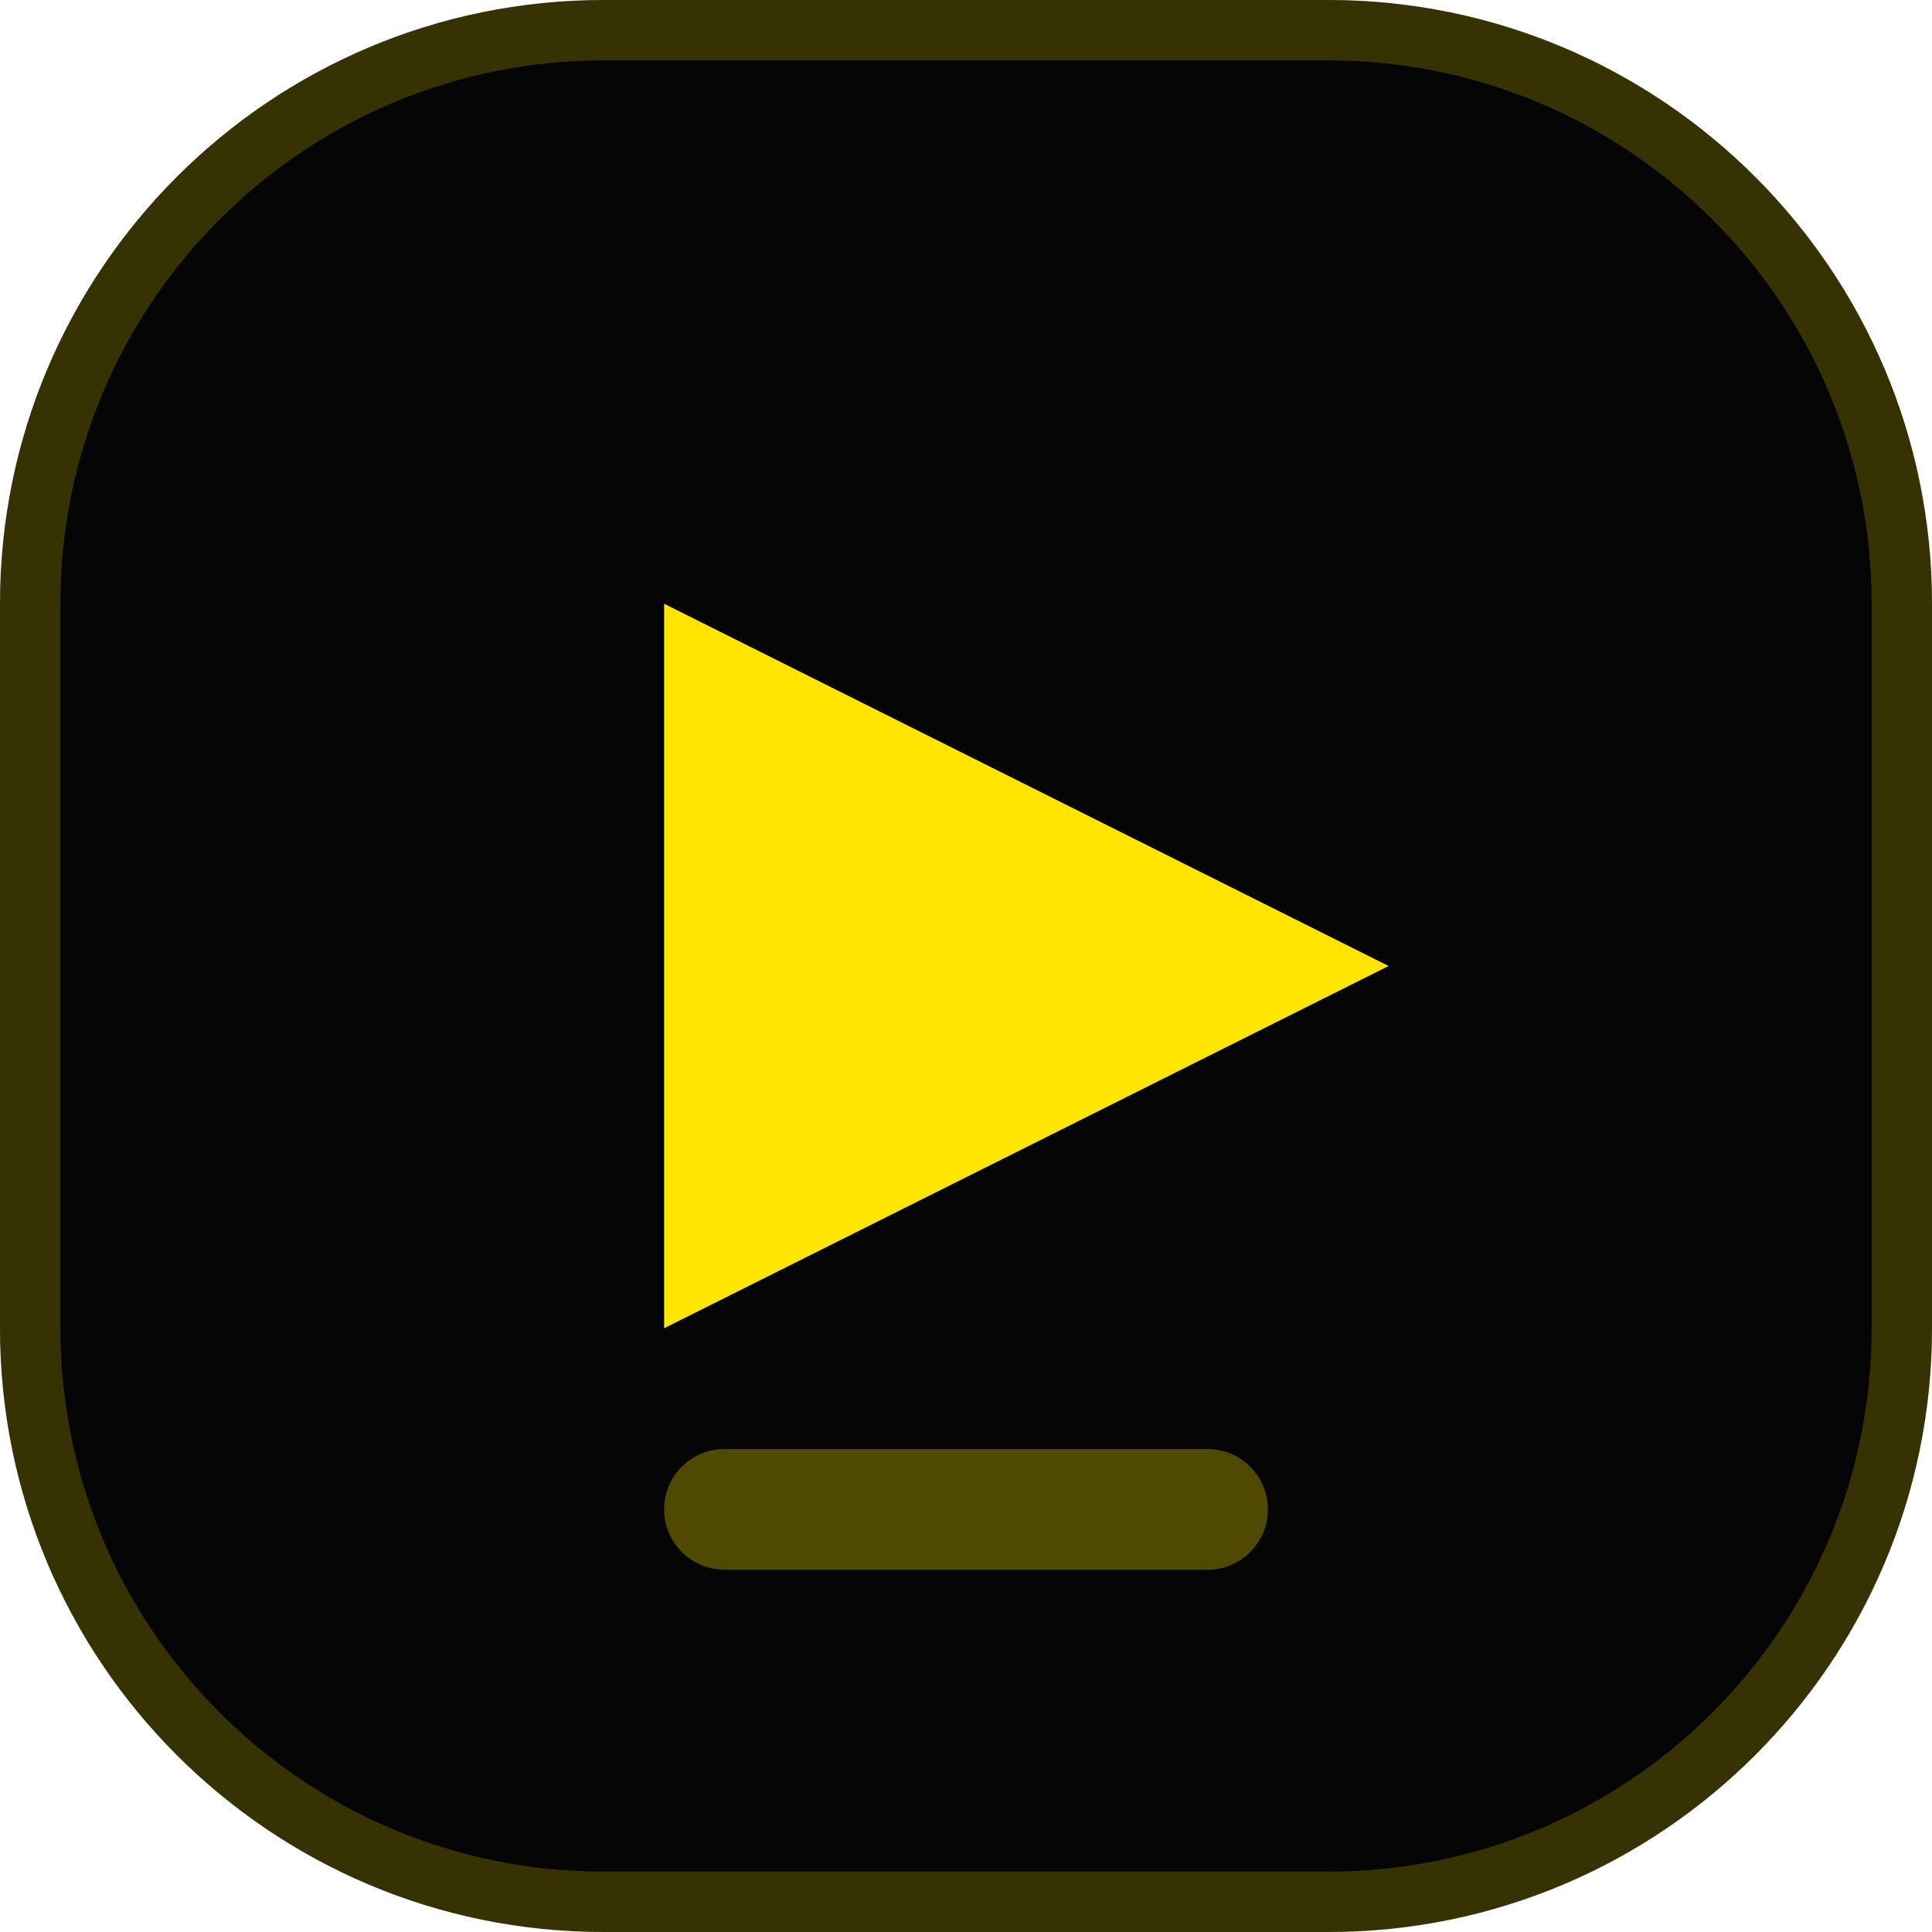
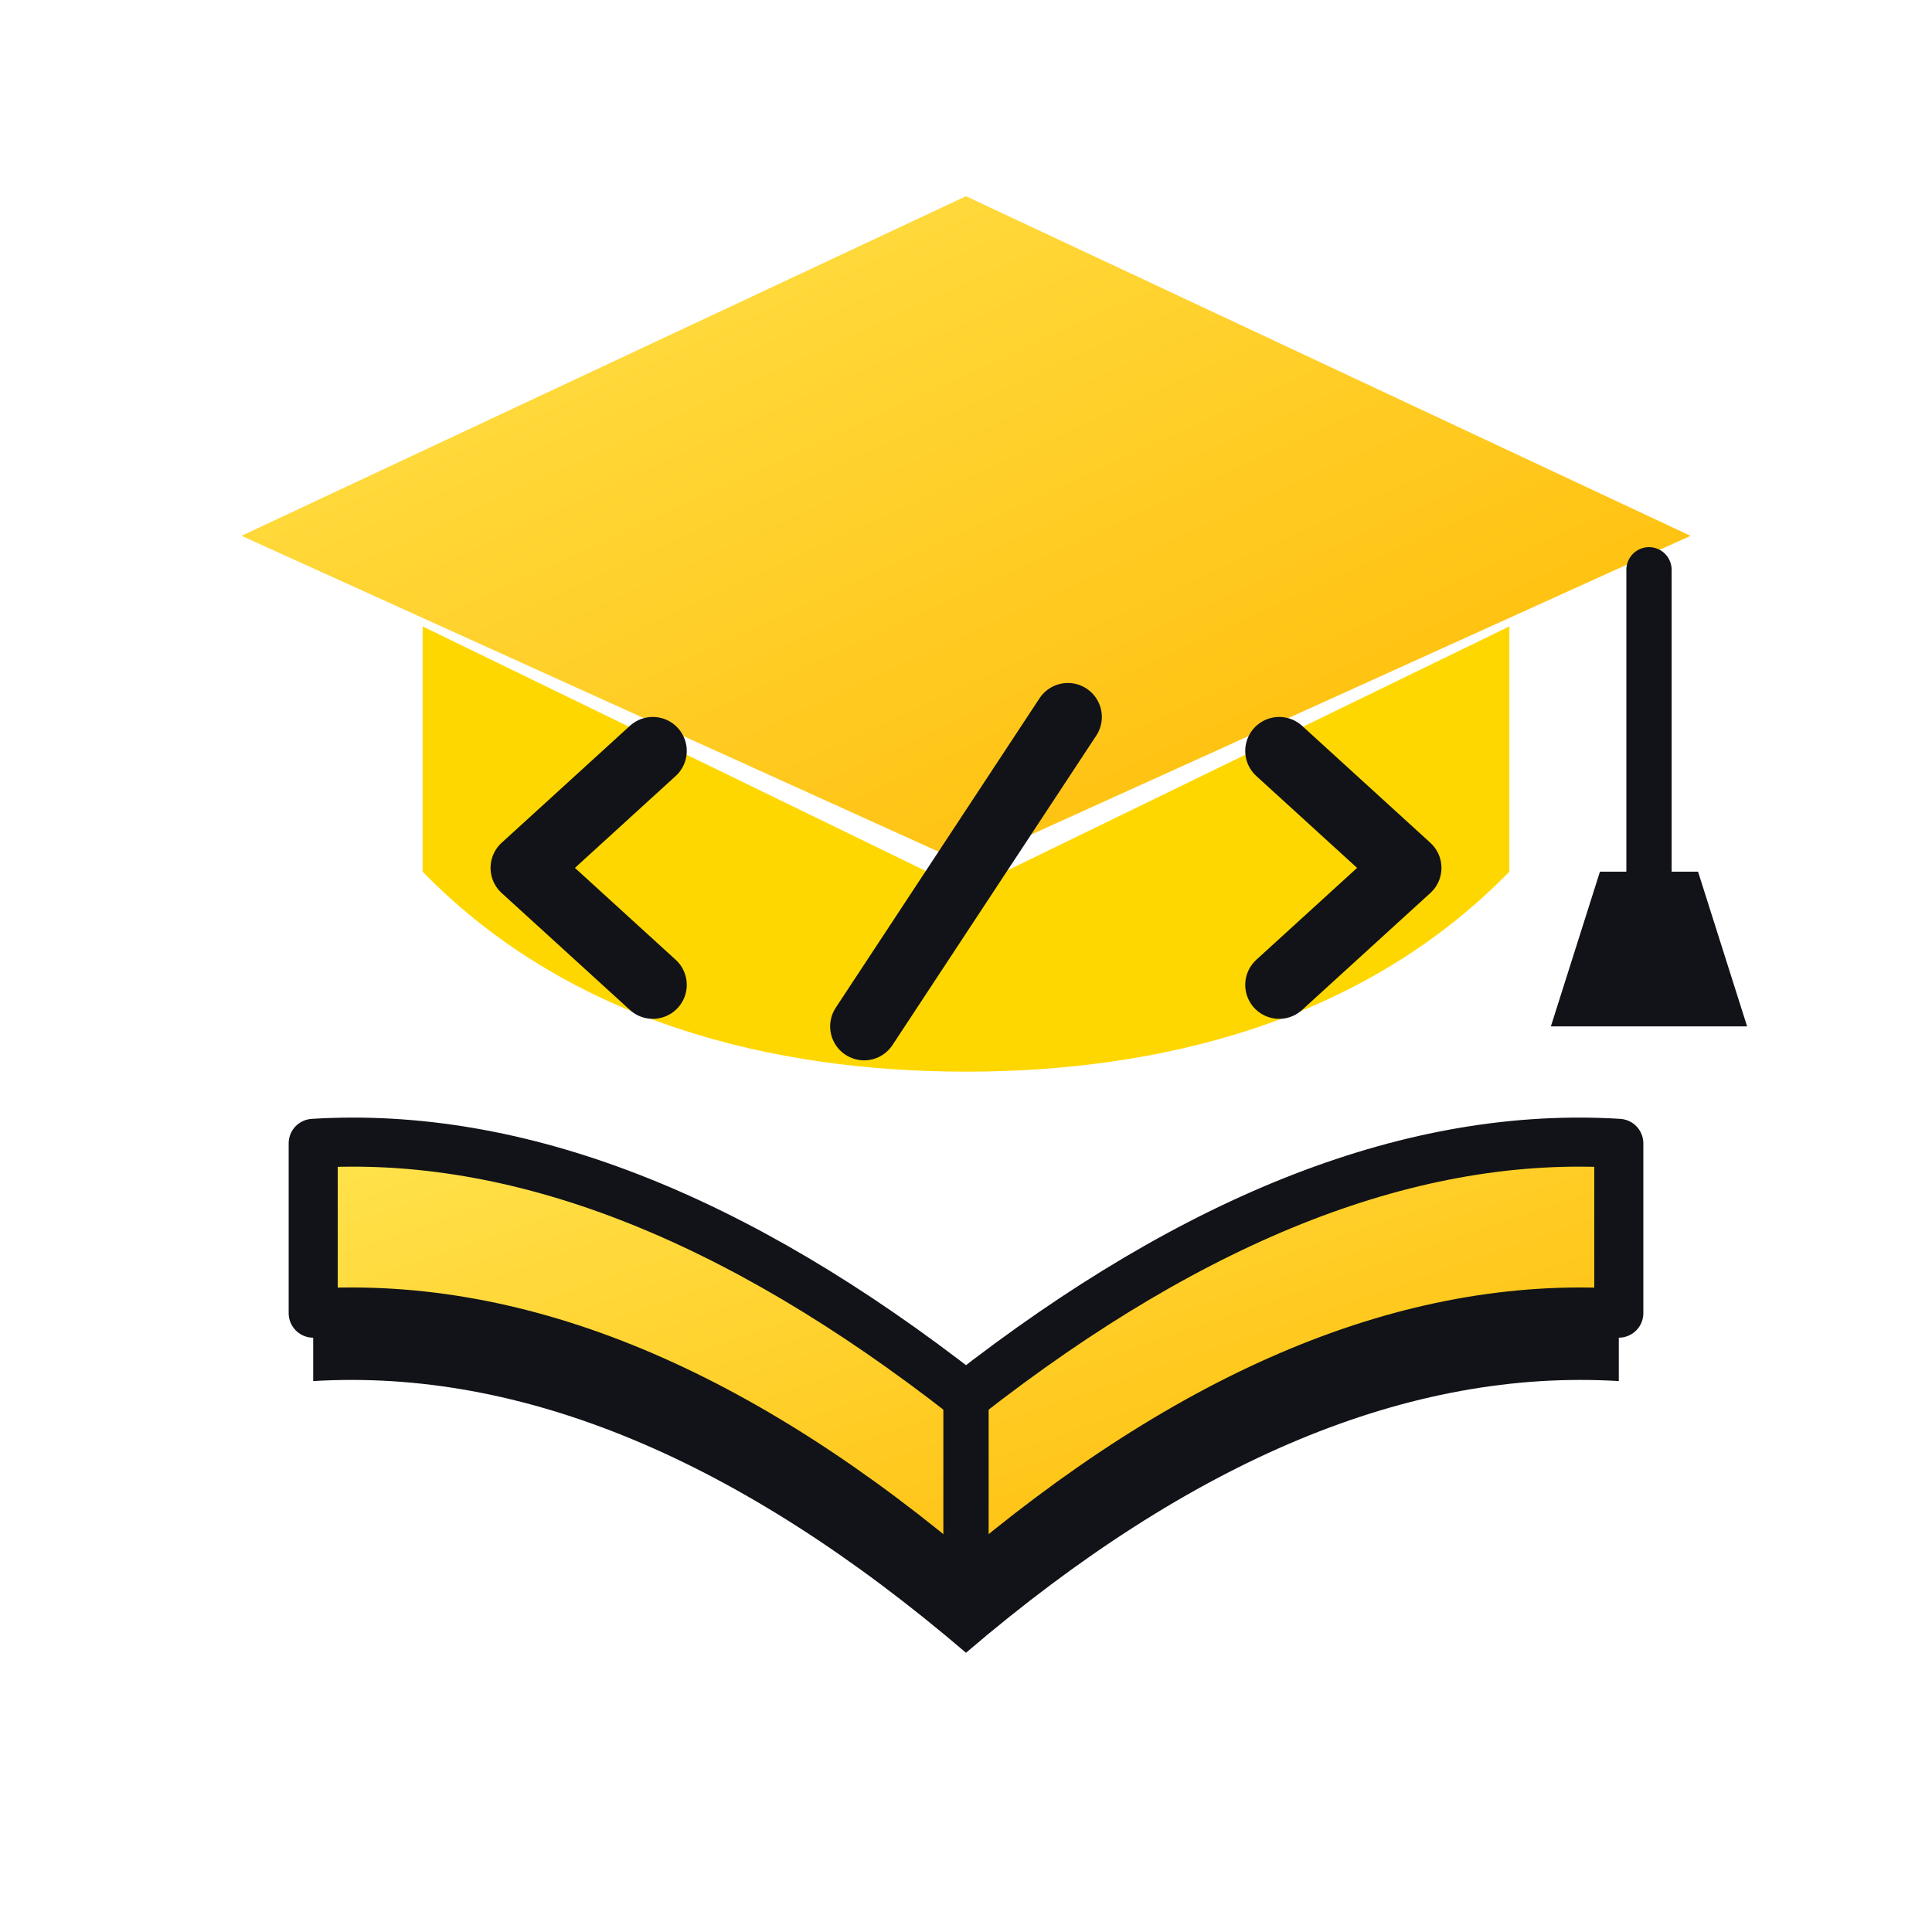
- <svg xmlns="http://www.w3.org/2000/svg" width="32" height="32" viewBox="0 0 32 32" fill="none">
-   <rect width="32" height="32" rx="10" fill="#050505" />
-   <rect x="0.5" y="0.5" width="31" height="31" rx="9.5" stroke="#FFE600" stroke-opacity="0.2" />
-   <path d="M11 10L23 16L11 22V10Z" fill="#FFE600" />
-   <rect x="11" y="24" width="10" height="2" rx="1" fill="#FFE600" fill-opacity="0.3" />
+ <svg xmlns="http://www.w3.org/2000/svg" viewBox="0 0 512 512" role="img" aria-labelledby="title desc">
+   <defs>
+     <linearGradient id="gold" x1="0" y1="0" x2="1" y2="1">
+       <stop stop-color="#FFE34D" />
+       <stop offset="1" stop-color="#FFB800" />
+     </linearGradient>
+   </defs>
+   <path d="M64 142L256 52L448 142L256 229Z" fill="url(#gold)" />
+   <path d="M112 166V231C151 271 205 284 256 284S361 271 400 231V166L256 236Z" fill="#FFD700" />
+   <path d="M437 151V231" stroke="#111318" stroke-width="12" stroke-linecap="round" />
+   <path d="M424 231H450L463 272H411Z" fill="#111318" />
+   <path d="M173 199L139 230L173 261M339 199L373 230L339 261M283 190L229 272" fill="none" stroke="#111318" stroke-width="18" stroke-linecap="round" stroke-linejoin="round" />
+   <path d="M83 321Q164 316 256 388Q348 316 429 321V366Q346 361 256 438Q166 361 83 366Z" fill="#111318" />
+   <path d="M83 303Q164 298 256 370Q348 298 429 303V348Q346 343 256 420Q166 343 83 348Z" fill="url(#gold)" stroke="#111318" stroke-width="13" stroke-linejoin="round" />
+   <path d="M256 370V420" stroke="#111318" stroke-width="12" />
</svg>
